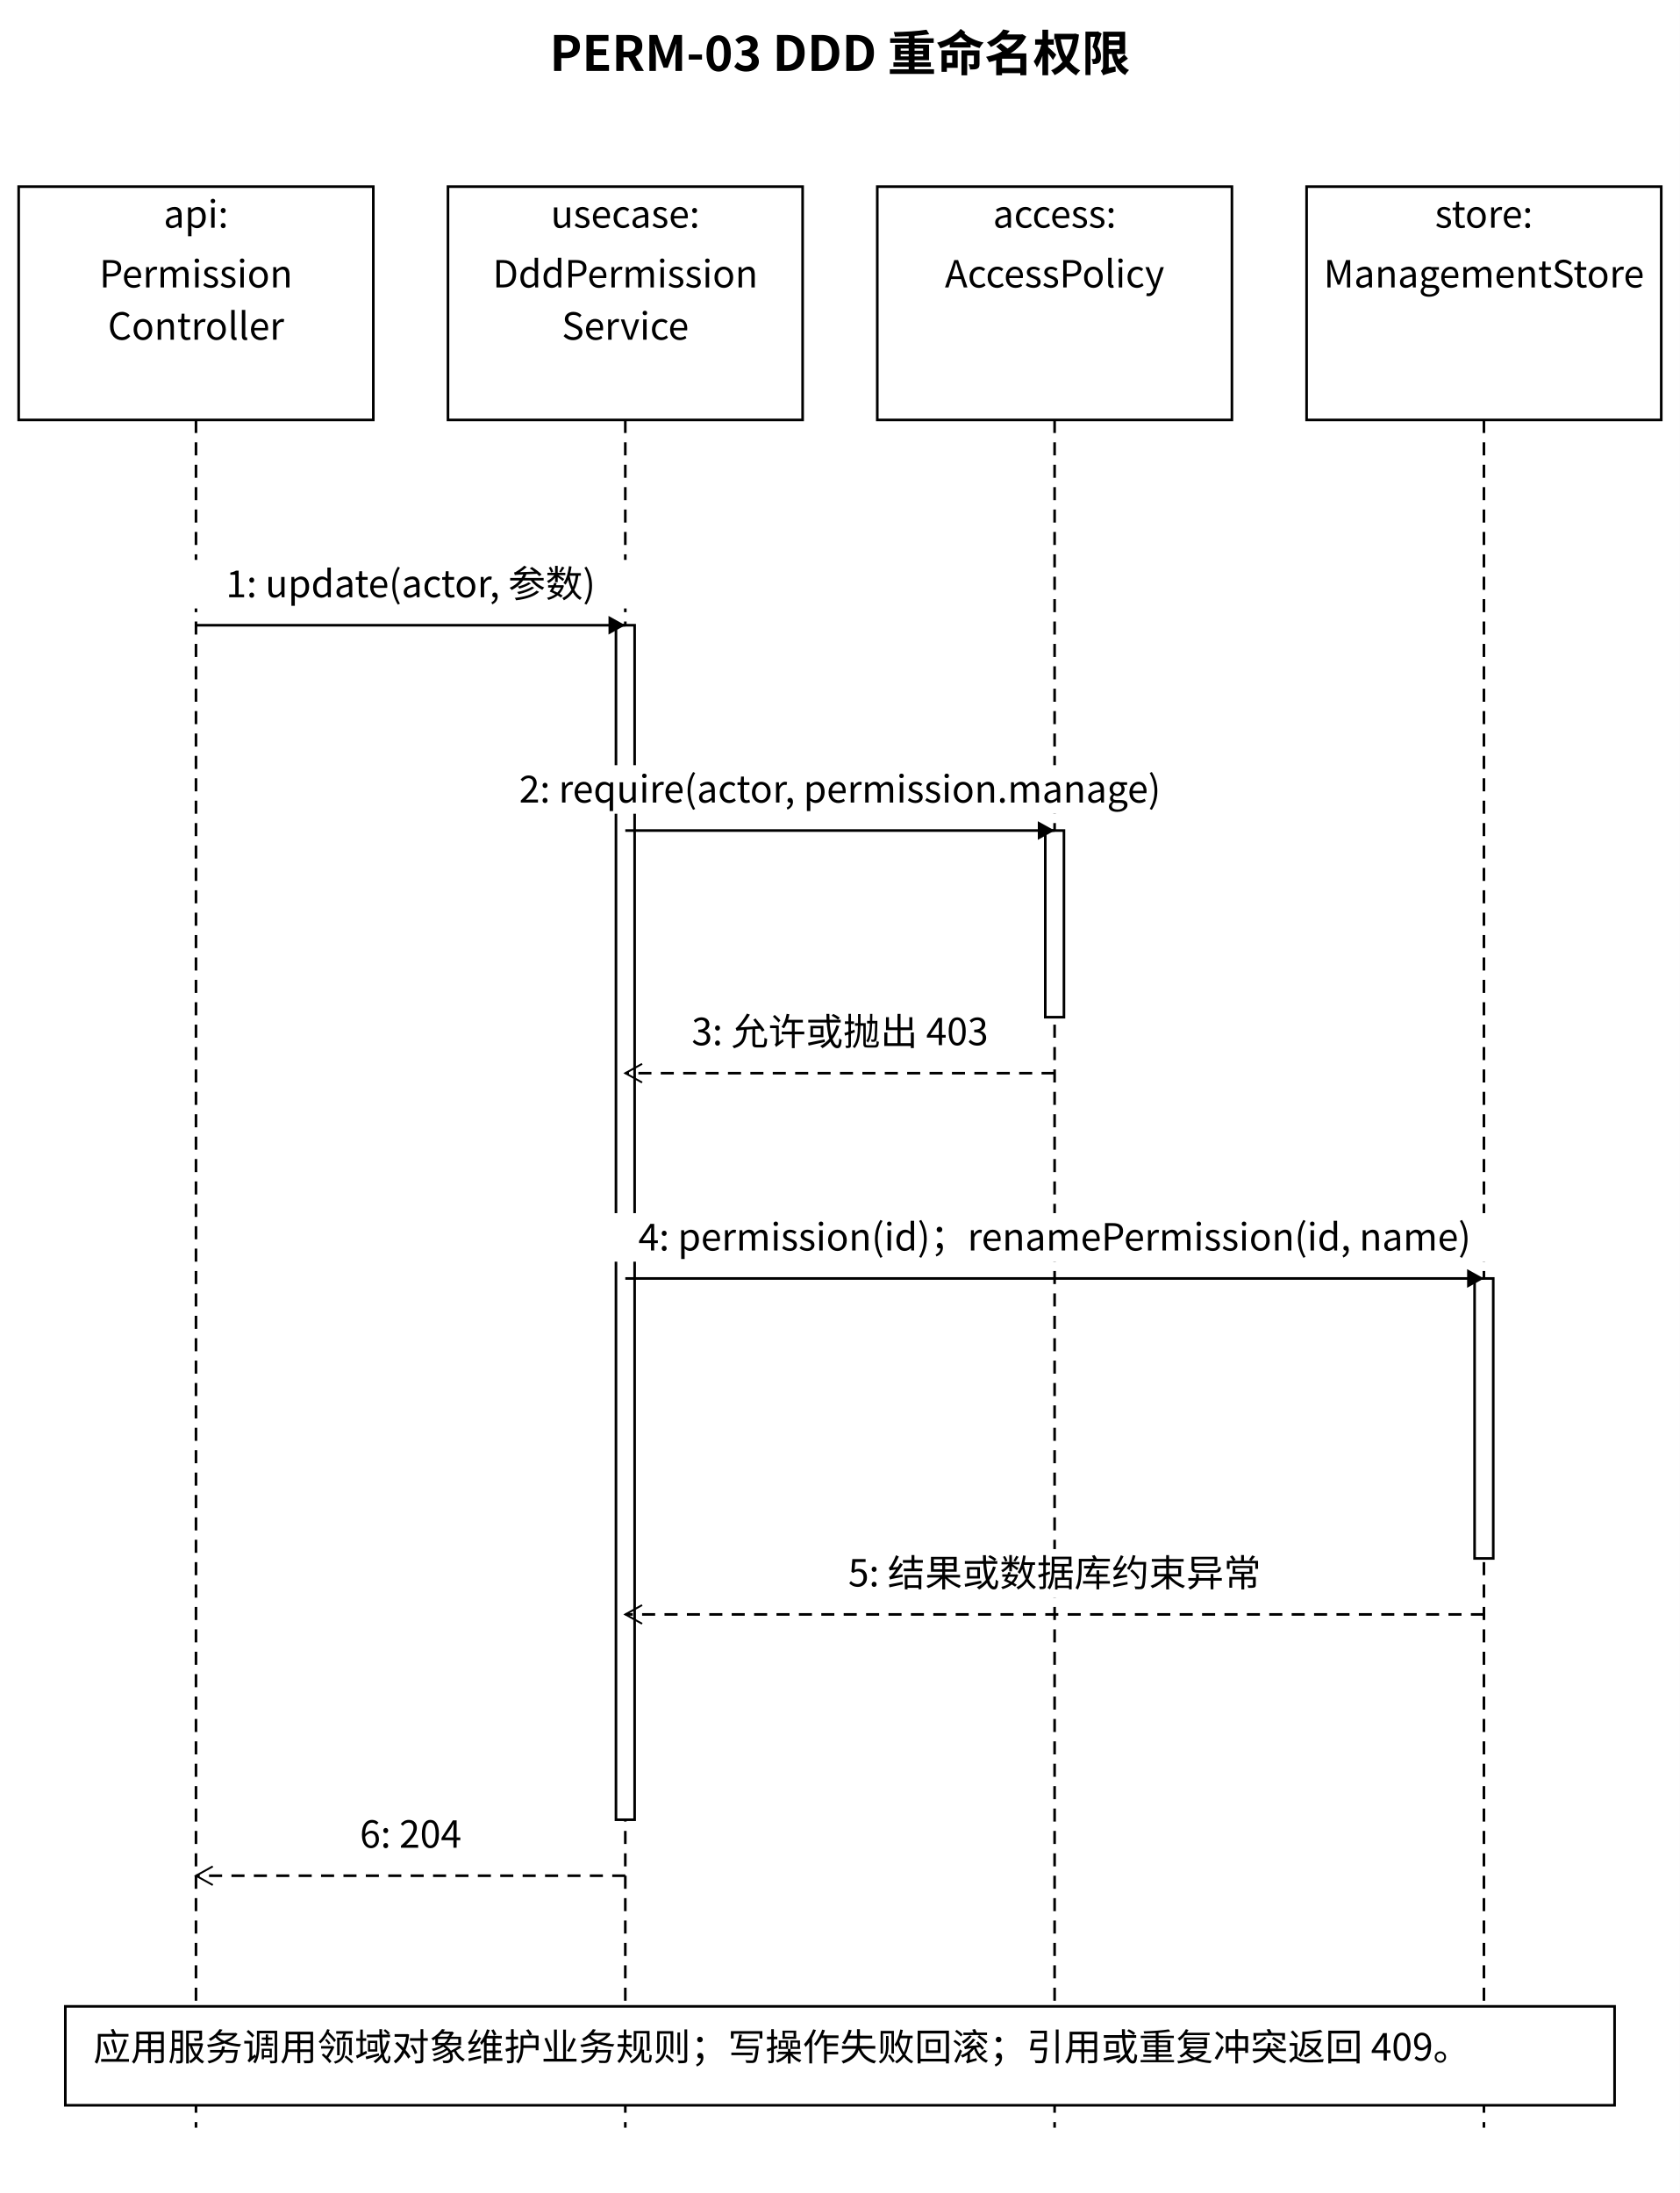
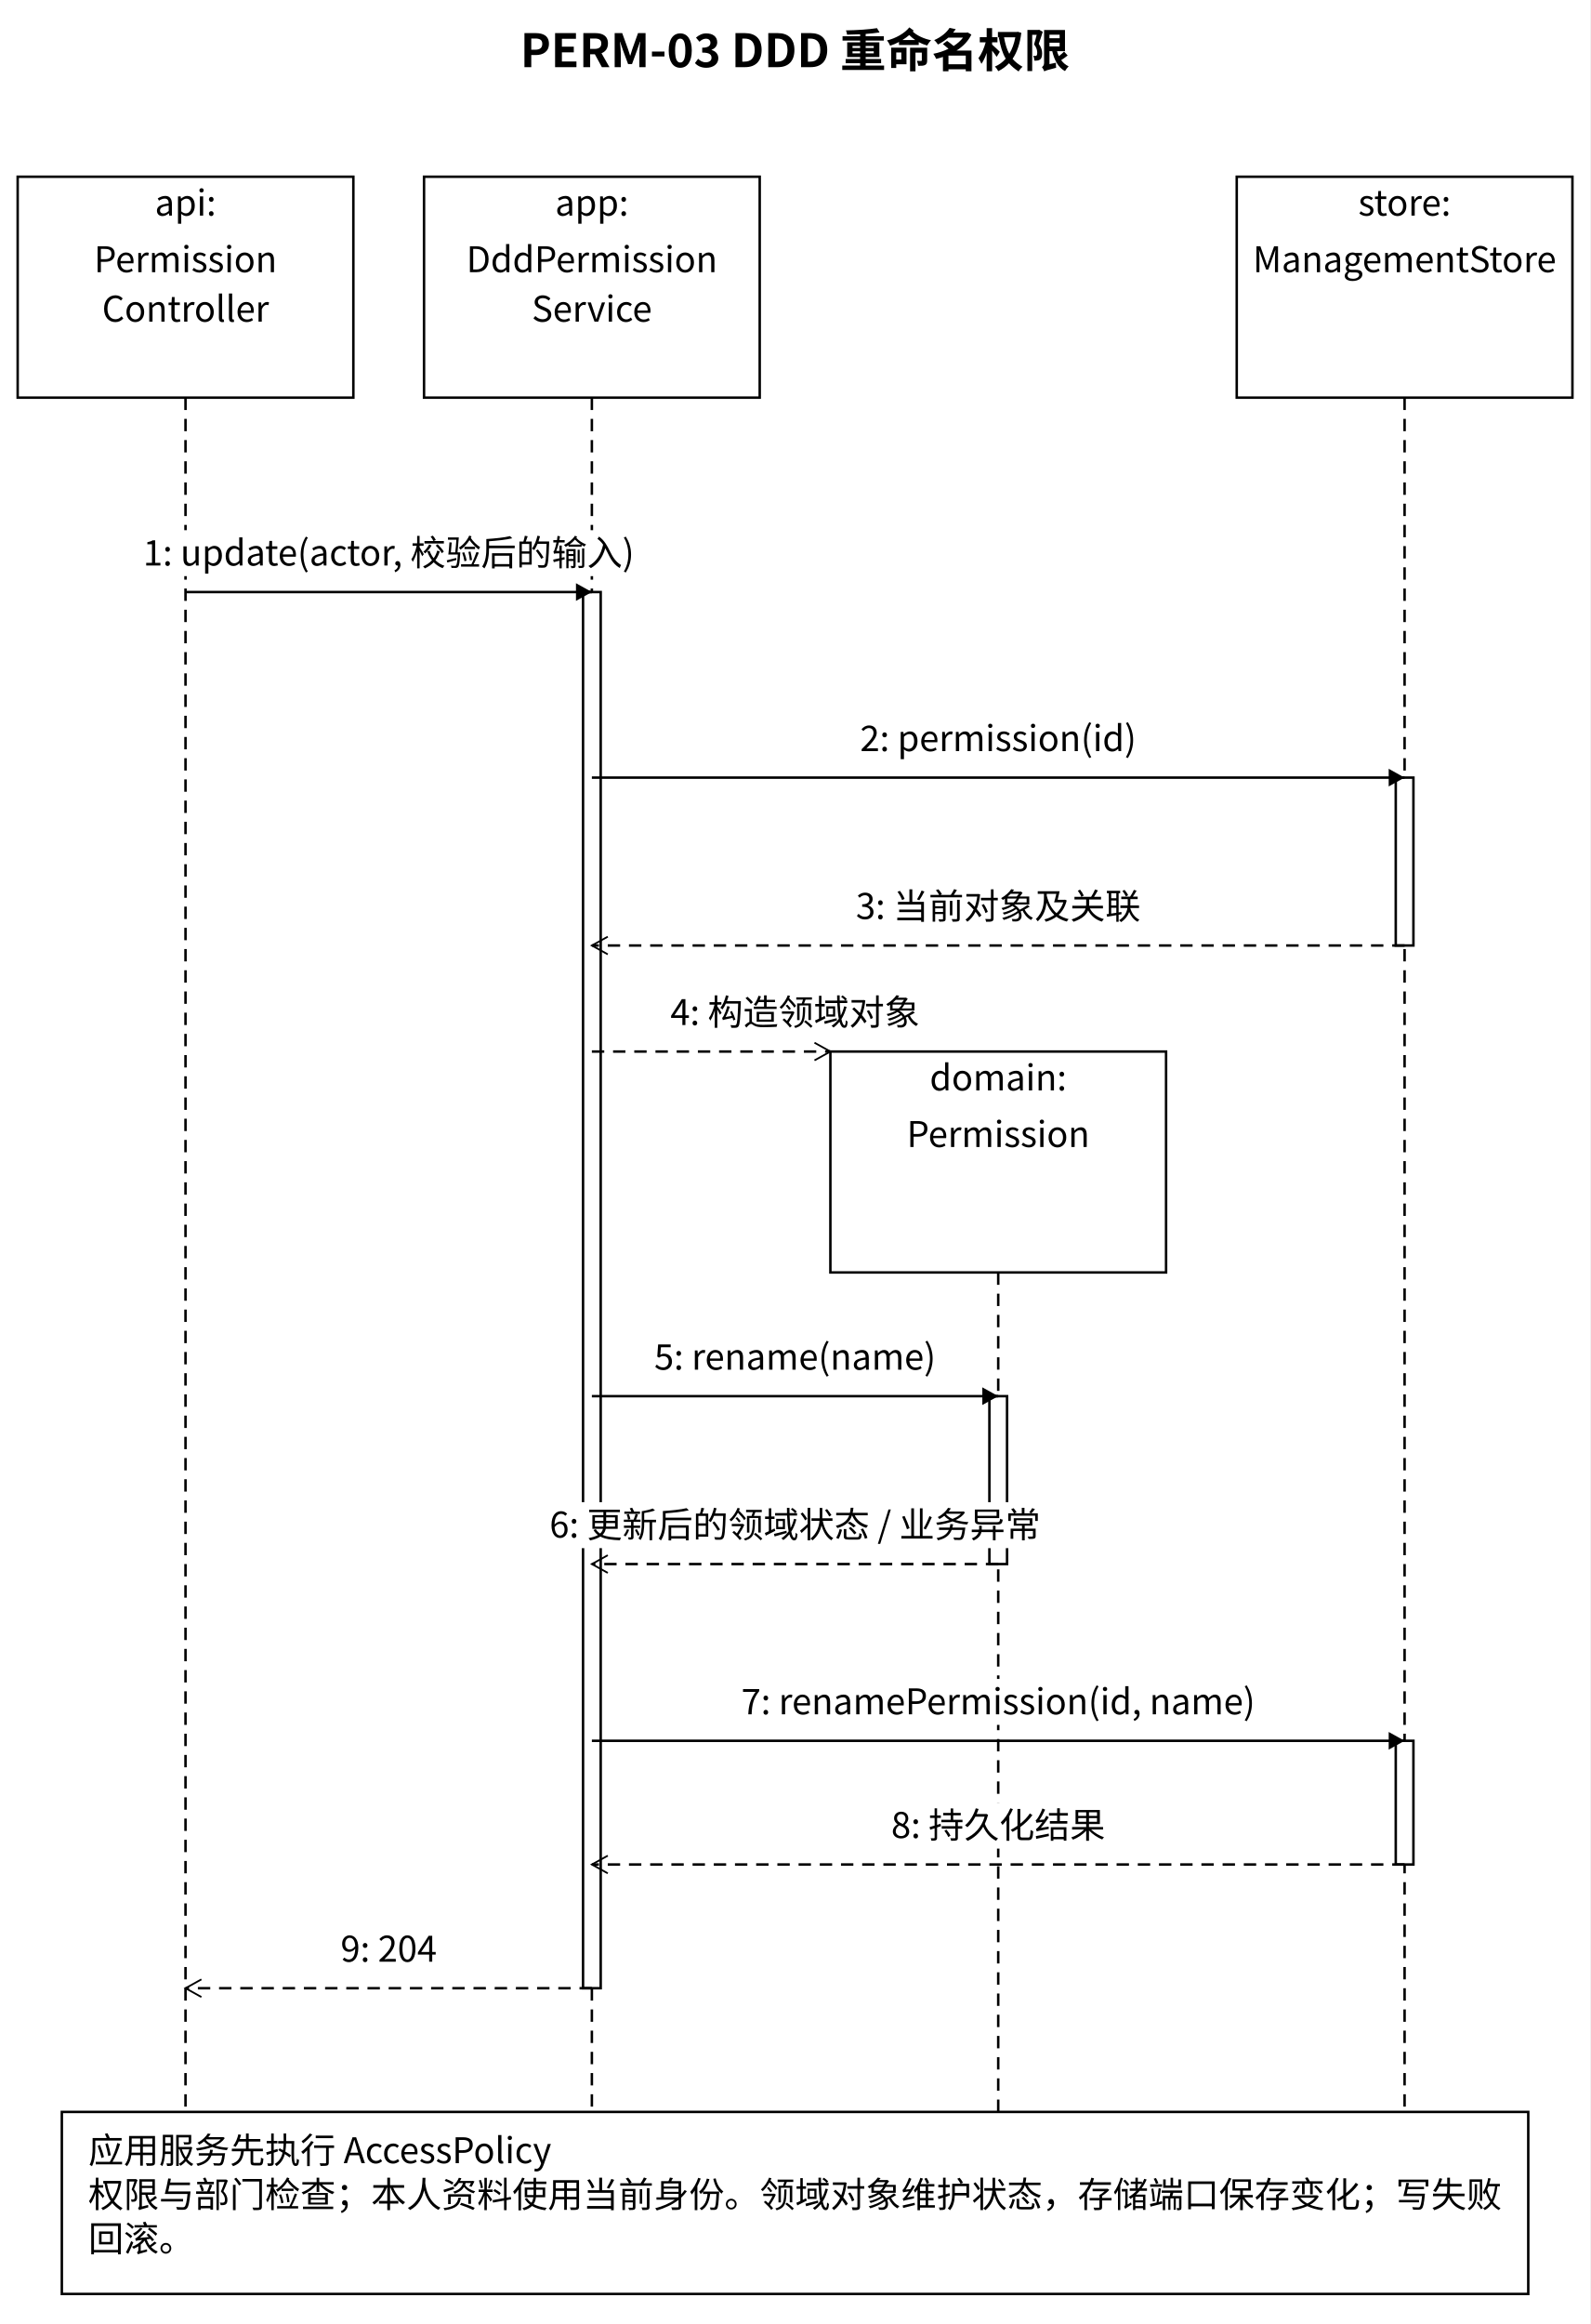
- <svg xmlns="http://www.w3.org/2000/svg" width="900" height="1175" viewBox="0 0 900 1175">
+ <svg xmlns="http://www.w3.org/2000/svg" width="900" height="1315" viewBox="0 0 900 1315">
  <style>text{font-family:'PingFang SC','Microsoft YaHei','Noto Sans CJK SC',system-ui,sans-serif;fill:black}</style>
  <defs>
    <marker id="open" markerWidth="12" markerHeight="12" refX="10" refY="6" orient="auto" markerUnits="userSpaceOnUse">
      <path d="M1,1 L10,6 L1,11" fill="none" stroke="black" />
    </marker>
    <marker id="filled" markerWidth="12" markerHeight="12" refX="10" refY="6" orient="auto" markerUnits="userSpaceOnUse">
      <path d="M1,1 L10,6 L1,11 Z" fill="black" />
    </marker>
    <marker id="triangle" markerWidth="16" markerHeight="16" refX="14" refY="8" orient="auto" markerUnits="userSpaceOnUse">
      <path d="M1,1 L14,8 L1,15 Z" fill="white" stroke="black" />
    </marker>
  </defs>
  <rect width="100%" height="100%" fill="white" />
  <text x="450.0" y="38" font-size="26" text-anchor="middle" font-weight="600">PERM-03 DDD 重命名权限</text>
  <rect x="10" y="100" width="190" height="125" rx="0" fill="white" stroke="black" stroke-width="1.4" />
  <text x="105" y="122" font-size="20" text-anchor="middle" font-weight="400">api:</text>
  <text x="105" y="154" font-size="20" text-anchor="middle" font-weight="400">Permission</text>
  <text x="105" y="182" font-size="20" text-anchor="middle" font-weight="400">Controller</text>
-   <path d="M 105,225 L 105,1140" fill="none" stroke="black" stroke-width="1.4" stroke-dasharray="7 5" />
+   <path d="M 105,225 L 105,1280" fill="none" stroke="black" stroke-width="1.4" stroke-dasharray="7 5" />
  <rect x="240" y="100" width="190" height="125" rx="0" fill="white" stroke="black" stroke-width="1.4" />
-   <text x="335" y="122" font-size="20" text-anchor="middle" font-weight="400">usecase:</text>
+   <text x="335" y="122" font-size="20" text-anchor="middle" font-weight="400">app:</text>
  <text x="335" y="154" font-size="20" text-anchor="middle" font-weight="400">DddPermission</text>
  <text x="335" y="182" font-size="20" text-anchor="middle" font-weight="400">Service</text>
-   <path d="M 335,225 L 335,1140" fill="none" stroke="black" stroke-width="1.4" stroke-dasharray="7 5" />
-   <rect x="470" y="100" width="190" height="125" rx="0" fill="white" stroke="black" stroke-width="1.4" />
-   <text x="565" y="122" font-size="20" text-anchor="middle" font-weight="400">access:</text>
-   <text x="565" y="154" font-size="20" text-anchor="middle" font-weight="400">AccessPolicy</text>
-   <path d="M 565,225 L 565,1140" fill="none" stroke="black" stroke-width="1.4" stroke-dasharray="7 5" />
+   <path d="M 335,225 L 335,1280" fill="none" stroke="black" stroke-width="1.4" stroke-dasharray="7 5" />
+   <rect x="470" y="595" width="190" height="125" rx="0" fill="white" stroke="black" stroke-width="1.4" />
+   <text x="565" y="617" font-size="20" text-anchor="middle" font-weight="400">domain:</text>
+   <text x="565" y="649" font-size="20" text-anchor="middle" font-weight="400">Permission</text>
+   <path d="M 565,720 L 565,1280" fill="none" stroke="black" stroke-width="1.4" stroke-dasharray="7 5" />
  <rect x="700" y="100" width="190" height="125" rx="0" fill="white" stroke="black" stroke-width="1.4" />
  <text x="795" y="122" font-size="20" text-anchor="middle" font-weight="400">store:</text>
  <text x="795" y="154" font-size="20" text-anchor="middle" font-weight="400">ManagementStore</text>
-   <path d="M 795,225 L 795,1140" fill="none" stroke="black" stroke-width="1.4" stroke-dasharray="7 5" />
-   <rect x="330" y="335" width="10" height="640" rx="0" fill="white" stroke="black" stroke-width="1.4" />
+   <path d="M 795,225 L 795,1280" fill="none" stroke="black" stroke-width="1.4" stroke-dasharray="7 5" />
+   <rect x="330" y="335" width="10" height="790" rx="0" fill="white" stroke="black" stroke-width="1.4" />
  <path d="M 105,335 L 335,335" fill="none" stroke="black" stroke-width="1.4" marker-end="url(#filled)" />
-   <rect x="92.4" y="300" width="255.2" height="26" fill="white" />
-   <text x="220.0" y="320" font-size="20" text-anchor="middle" font-weight="400">1: update(actor, 参数)</text>
-   <rect x="560" y="445" width="10" height="100" rx="0" fill="white" stroke="black" stroke-width="1.4" />
-   <path d="M 335,445 L 565,445" fill="none" stroke="black" stroke-width="1.4" marker-end="url(#filled)" />
-   <rect x="239.8" y="410" width="420.4" height="26" fill="white" />
-   <text x="450.0" y="430" font-size="20" text-anchor="middle" font-weight="400">2: require(actor, permission.manage)</text>
-   <path d="M 565,575 L 335,575" fill="none" stroke="black" stroke-width="1.4" stroke-dasharray="7 5" marker-end="url(#open)" />
-   <rect x="355.1" y="540" width="189.8" height="26" fill="white" />
-   <text x="450.0" y="560" font-size="20" text-anchor="middle" font-weight="400">3: 允许或抛出 403</text>
-   <rect x="790" y="685" width="10" height="150" rx="0" fill="white" stroke="black" stroke-width="1.4" />
-   <path d="M 335,685 L 795,685" fill="none" stroke="black" stroke-width="1.4" marker-end="url(#filled)" />
-   <rect x="304.9" y="650" width="520.2" height="26" fill="white" />
-   <text x="565.0" y="670" font-size="20" text-anchor="middle" font-weight="400">4: permission(id)；renamePermission(id, name)</text>
-   <path d="M 795,865 L 335,865" fill="none" stroke="black" stroke-width="1.4" stroke-dasharray="7 5" marker-end="url(#open)" />
-   <rect x="442.9" y="830" width="244.2" height="26" fill="white" />
-   <text x="565.0" y="850" font-size="20" text-anchor="middle" font-weight="400">5: 结果或数据库约束异常</text>
-   <path d="M 335,1005 L 105,1005" fill="none" stroke="black" stroke-width="1.4" stroke-dasharray="7 5" marker-end="url(#open)" />
-   <rect x="180.8" y="970" width="78.4" height="26" fill="white" />
-   <text x="220.0" y="990" font-size="20" text-anchor="middle" font-weight="400">6: 204</text>
-   <rect x="35" y="1075" width="830" height="53" rx="0" fill="white" stroke="black" stroke-width="1.4" />
-   <text x="50" y="1104" font-size="20" text-anchor="start" font-weight="400">应用服务调用领域对象维护业务规则；写操作失败回滚；引用或重复冲突返回 409。</text>
+   <rect x="52.4" y="300" width="335.2" height="26" fill="white" />
+   <text x="220.0" y="320" font-size="20" text-anchor="middle" font-weight="400">1: update(actor, 校验后的输入)</text>
+   <rect x="790" y="440" width="10" height="95" rx="0" fill="white" stroke="black" stroke-width="1.4" />
+   <path d="M 335,440 L 795,440" fill="none" stroke="black" stroke-width="1.4" marker-end="url(#filled)" />
+   <rect x="463.1" y="405" width="203.8" height="26" fill="white" />
+   <text x="565.0" y="425" font-size="20" text-anchor="middle" font-weight="400">2: permission(id)</text>
+   <path d="M 795,535 L 335,535" fill="none" stroke="black" stroke-width="1.4" stroke-dasharray="7 5" marker-end="url(#open)" />
+   <rect x="472.9" y="500" width="184.2" height="26" fill="white" />
+   <text x="565.0" y="520" font-size="20" text-anchor="middle" font-weight="400">3: 当前对象及关联</text>
+   <path d="M 335,595 L 470,595" fill="none" stroke="black" stroke-width="1.4" stroke-dasharray="7 5" marker-end="url(#open)" />
+   <rect x="367.9" y="560" width="164.2" height="26" fill="white" />
+   <text x="450.0" y="580" font-size="20" text-anchor="middle" font-weight="400">4: 构造领域对象</text>
+   <rect x="560" y="790" width="10" height="95" rx="0" fill="white" stroke="black" stroke-width="1.4" />
+   <path d="M 335,790 L 565,790" fill="none" stroke="black" stroke-width="1.4" marker-end="url(#filled)" />
+   <rect x="359.5" y="755" width="181" height="26" fill="white" />
+   <text x="450.0" y="775" font-size="20" text-anchor="middle" font-weight="400">5: rename(name)</text>
+   <path d="M 565,885 L 335,885" fill="none" stroke="black" stroke-width="1.4" stroke-dasharray="7 5" marker-end="url(#open)" />
+   <rect x="290.8" y="850" width="318.4" height="26" fill="white" />
+   <text x="450.0" y="870" font-size="20" text-anchor="middle" font-weight="400">6: 更新后的领域状态 / 业务异常</text>
+   <rect x="790" y="985" width="10" height="70" rx="0" fill="white" stroke="black" stroke-width="1.4" />
+   <path d="M 335,985 L 795,985" fill="none" stroke="black" stroke-width="1.4" marker-end="url(#filled)" />
+   <rect x="394.7" y="950" width="340.6" height="26" fill="white" />
+   <text x="565.0" y="970" font-size="20" text-anchor="middle" font-weight="400">7: renamePermission(id, name)</text>
+   <path d="M 795,1055 L 335,1055" fill="none" stroke="black" stroke-width="1.4" stroke-dasharray="7 5" marker-end="url(#open)" />
+   <rect x="492.9" y="1020" width="144.2" height="26" fill="white" />
+   <text x="565.0" y="1040" font-size="20" text-anchor="middle" font-weight="400">8: 持久化结果</text>
+   <path d="M 335,1125 L 105,1125" fill="none" stroke="black" stroke-width="1.4" stroke-dasharray="7 5" marker-end="url(#open)" />
+   <rect x="180.8" y="1090" width="78.4" height="26" fill="white" />
+   <text x="220.0" y="1110" font-size="20" text-anchor="middle" font-weight="400">9: 204</text>
+   <rect x="35" y="1195" width="830" height="103" rx="0" fill="white" stroke="black" stroke-width="1.4" />
+   <text x="50" y="1224" font-size="20" text-anchor="start" font-weight="400">应用服务先执行 AccessPolicy</text>
+   <text x="50" y="1249" font-size="20" text-anchor="start" font-weight="400">权限与部门检查；本人资料使用当前身份。领域对象维护状态，存储端口保存变化；写失败</text>
+   <text x="50" y="1274" font-size="20" text-anchor="start" font-weight="400">回滚。</text>
</svg>
